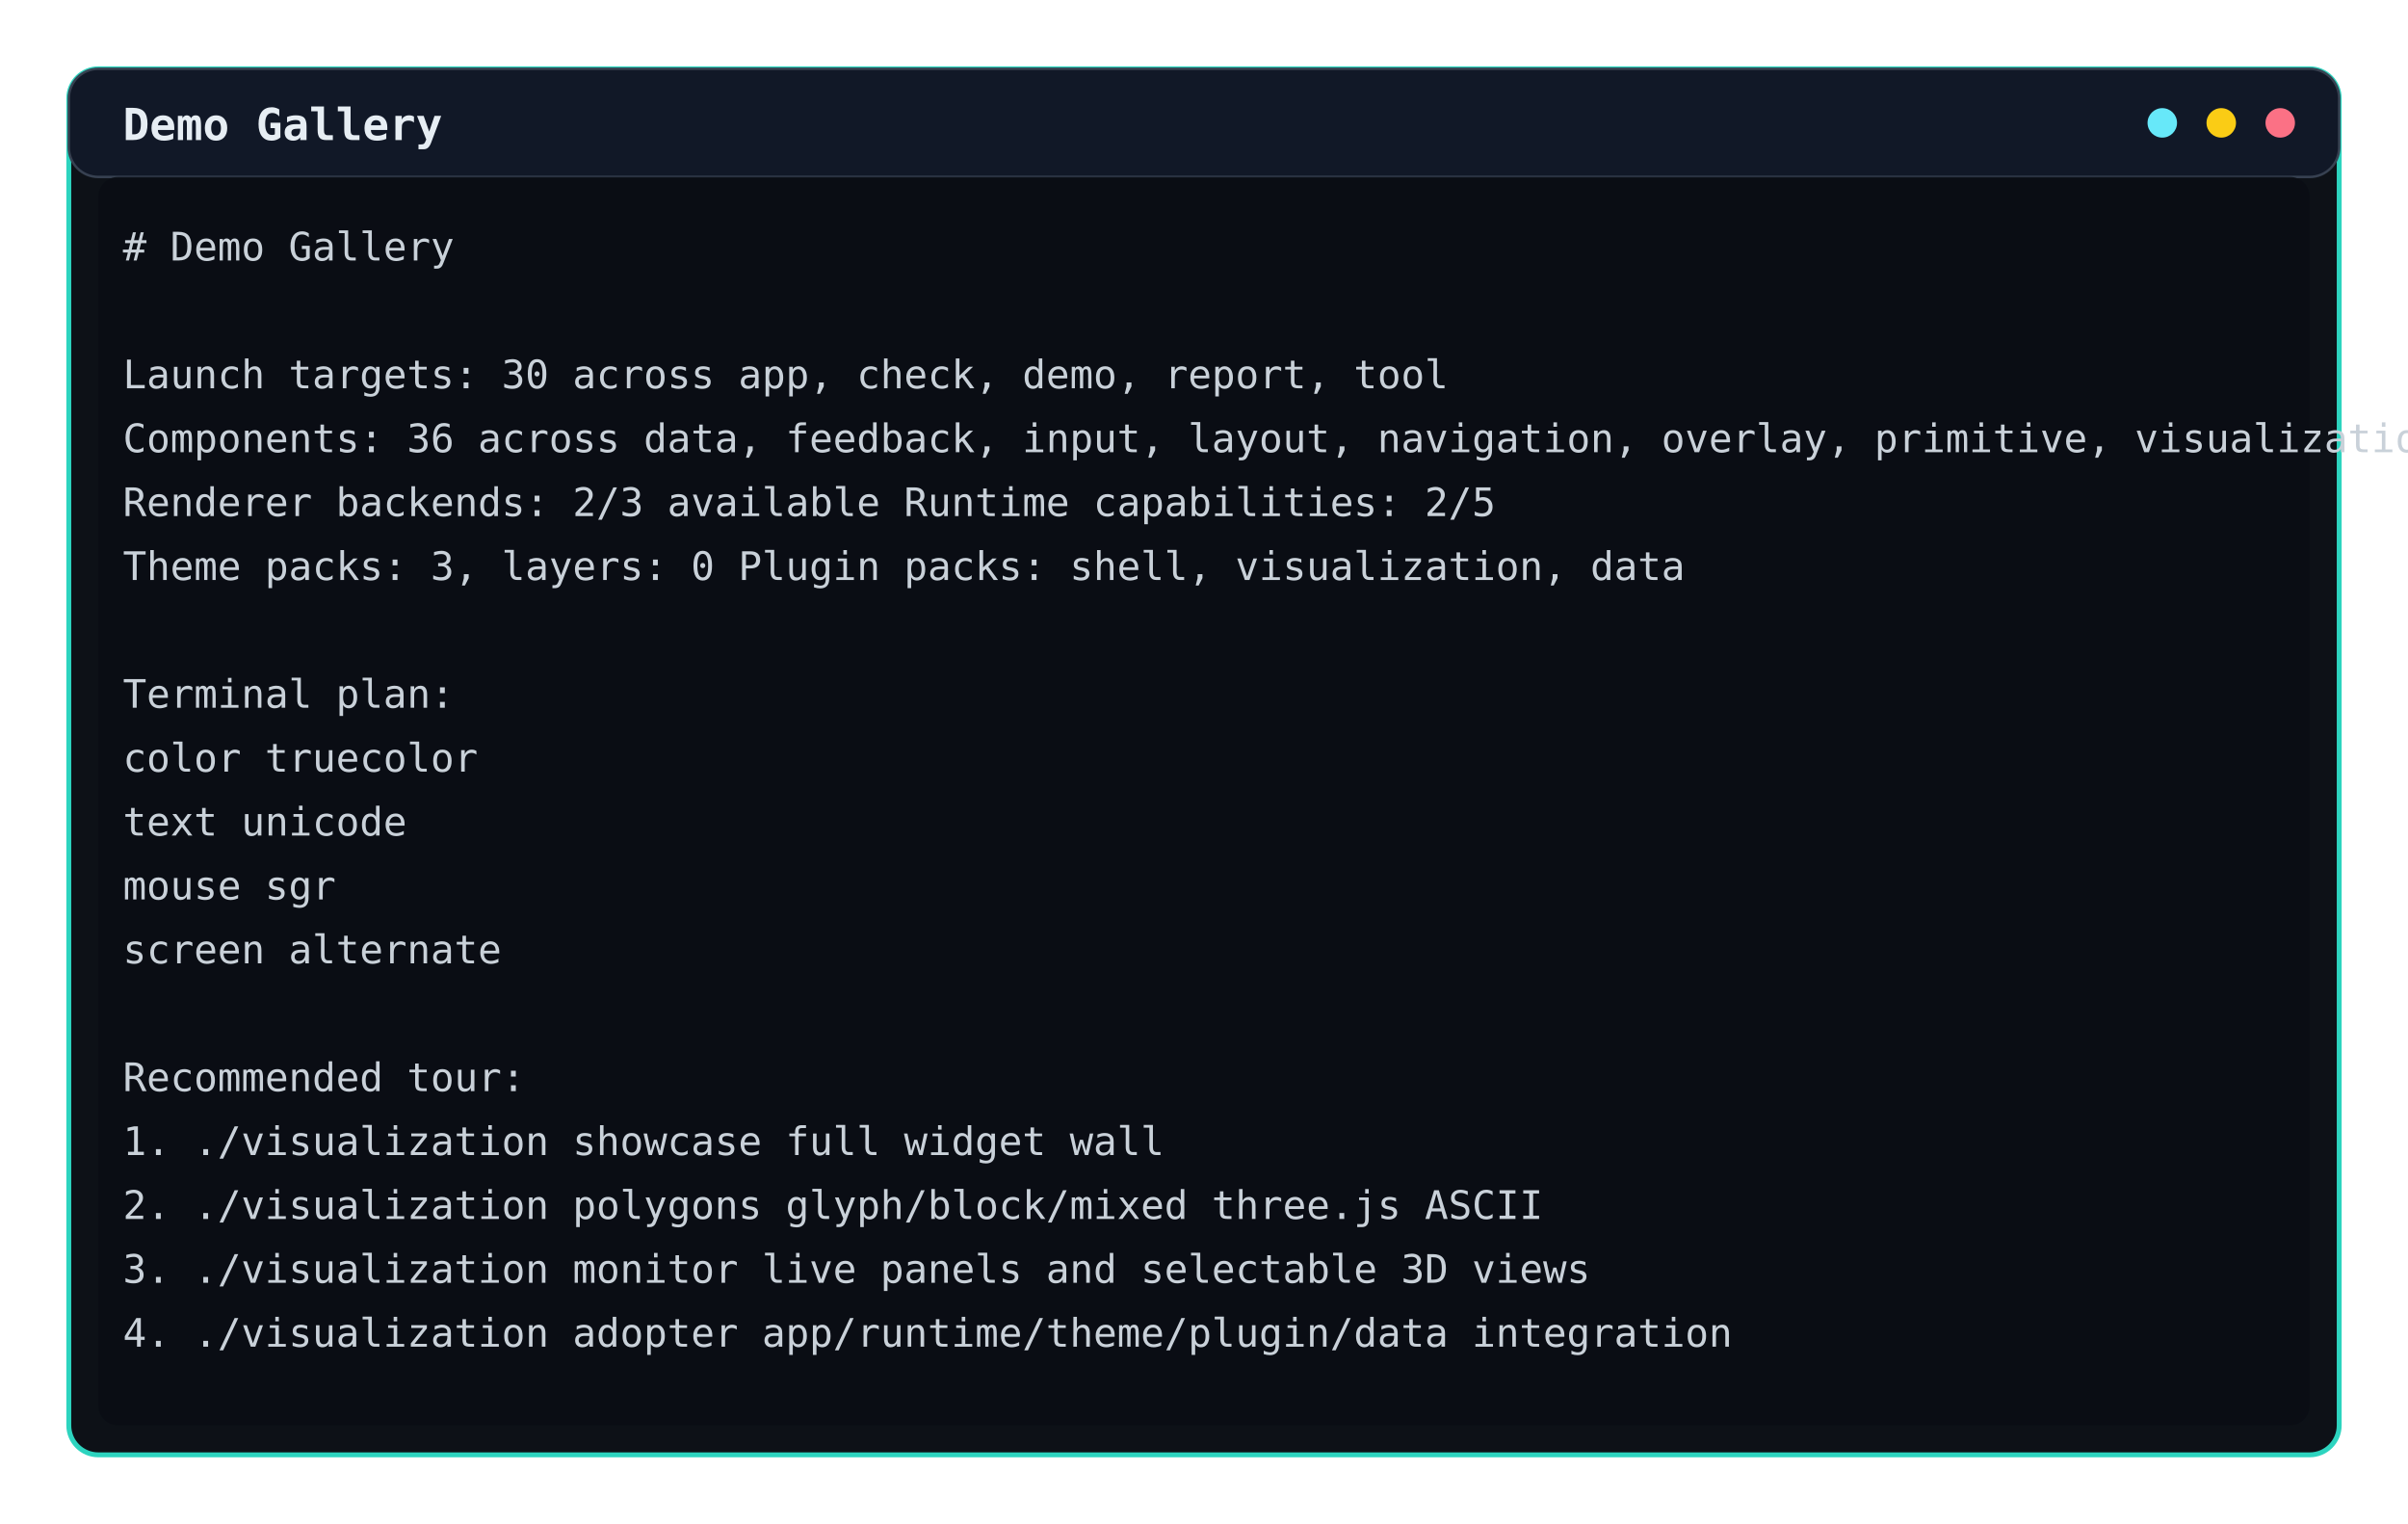
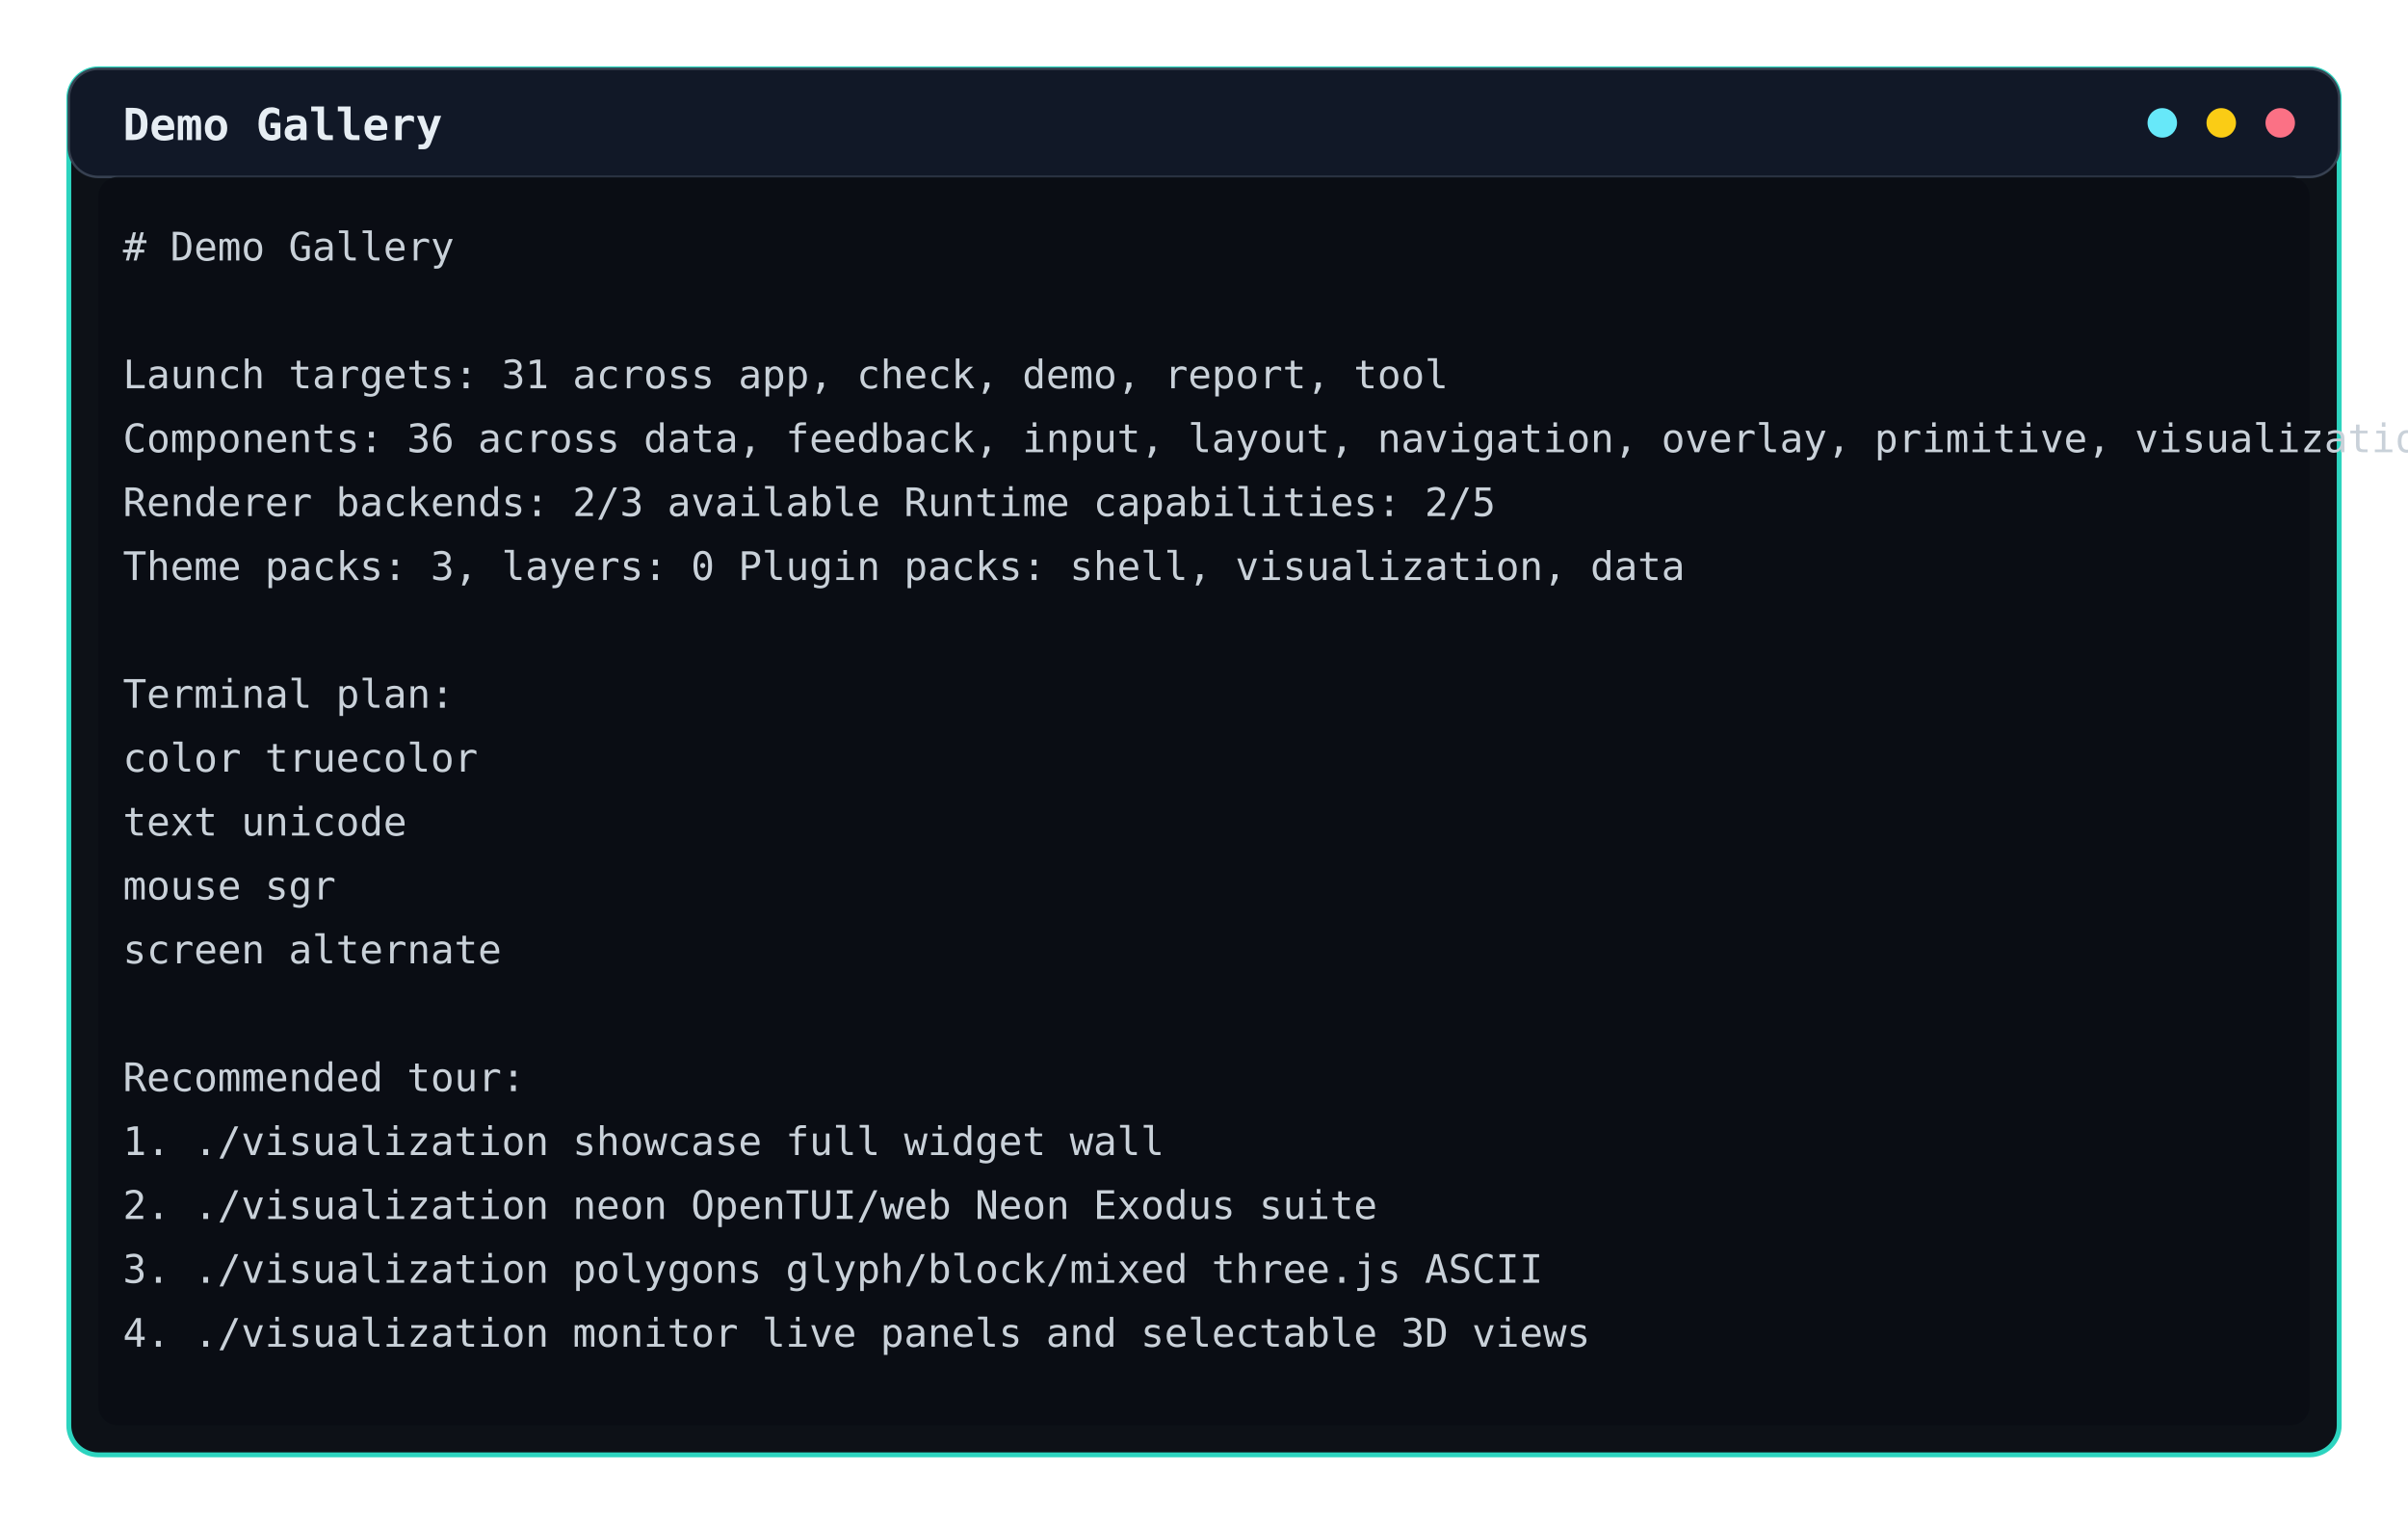
<svg xmlns="http://www.w3.org/2000/svg" width="980" height="620" viewBox="0 0 980 620" role="img" aria-label="Demo Gallery terminal screenshot">
  <style>svg{background:#06080d}.frame{fill:#0d1117;stroke:#2dd4bf;stroke-width:2}.title{fill:#e6edf3;font:700 18px ui-monospace,SFMono-Regular,Menlo,Consolas,monospace}.term{fill:#c9d1d9;font:16px ui-monospace,SFMono-Regular,Menlo,Consolas,monospace}.accent{fill:#67e8f9}.bar{fill:#111827;stroke:#374151}</style>
  <rect x="28" y="28" width="924" height="564" rx="12" class="frame" />
  <rect x="28" y="28" width="924" height="44" rx="12" class="bar" />
  <text x="50" y="57" class="title">Demo Gallery</text>
  <circle cx="880" cy="50" r="6" class="accent" />
  <circle cx="904" cy="50" r="6" fill="#facc15" />
  <circle cx="928" cy="50" r="6" fill="#fb7185" />
  <rect x="40" y="72" width="900" height="508" rx="8" fill="#090d14" opacity="0.86" />
  <text x="50" y="106" class="term"># Demo Gallery</text>
  <text x="50" y="132" class="term" />
-   <text x="50" y="158" class="term">Launch targets: 30 across app, check, demo, report, tool</text>
+   <text x="50" y="158" class="term">Launch targets: 31 across app, check, demo, report, tool</text>
  <text x="50" y="184" class="term">Components: 36 across data, feedback, input, layout, navigation, overlay, primitive, visualization</text>
  <text x="50" y="210" class="term">Renderer backends: 2/3 available       Runtime capabilities: 2/5</text>
  <text x="50" y="236" class="term">Theme packs: 3, layers: 0              Plugin packs: shell, visualization, data</text>
  <text x="50" y="262" class="term" />
  <text x="50" y="288" class="term">Terminal plan:</text>
  <text x="50" y="314" class="term">color    truecolor</text>
  <text x="50" y="340" class="term">text     unicode</text>
  <text x="50" y="366" class="term">mouse    sgr</text>
  <text x="50" y="392" class="term">screen   alternate</text>
  <text x="50" y="418" class="term" />
  <text x="50" y="444" class="term">Recommended tour:</text>
  <text x="50" y="470" class="term">1. ./visualization showcase      full widget wall</text>
-   <text x="50" y="496" class="term">2. ./visualization polygons      glyph/block/mixed three.js ASCII</text>
-   <text x="50" y="522" class="term">3. ./visualization monitor       live panels and selectable 3D views</text>
-   <text x="50" y="548" class="term">4. ./visualization adopter       app/runtime/theme/plugin/data integration</text>
+   <text x="50" y="496" class="term">2. ./visualization neon         OpenTUI/web Neon Exodus suite</text>
+   <text x="50" y="522" class="term">3. ./visualization polygons      glyph/block/mixed three.js ASCII</text>
+   <text x="50" y="548" class="term">4. ./visualization monitor       live panels and selectable 3D views</text>
</svg>
